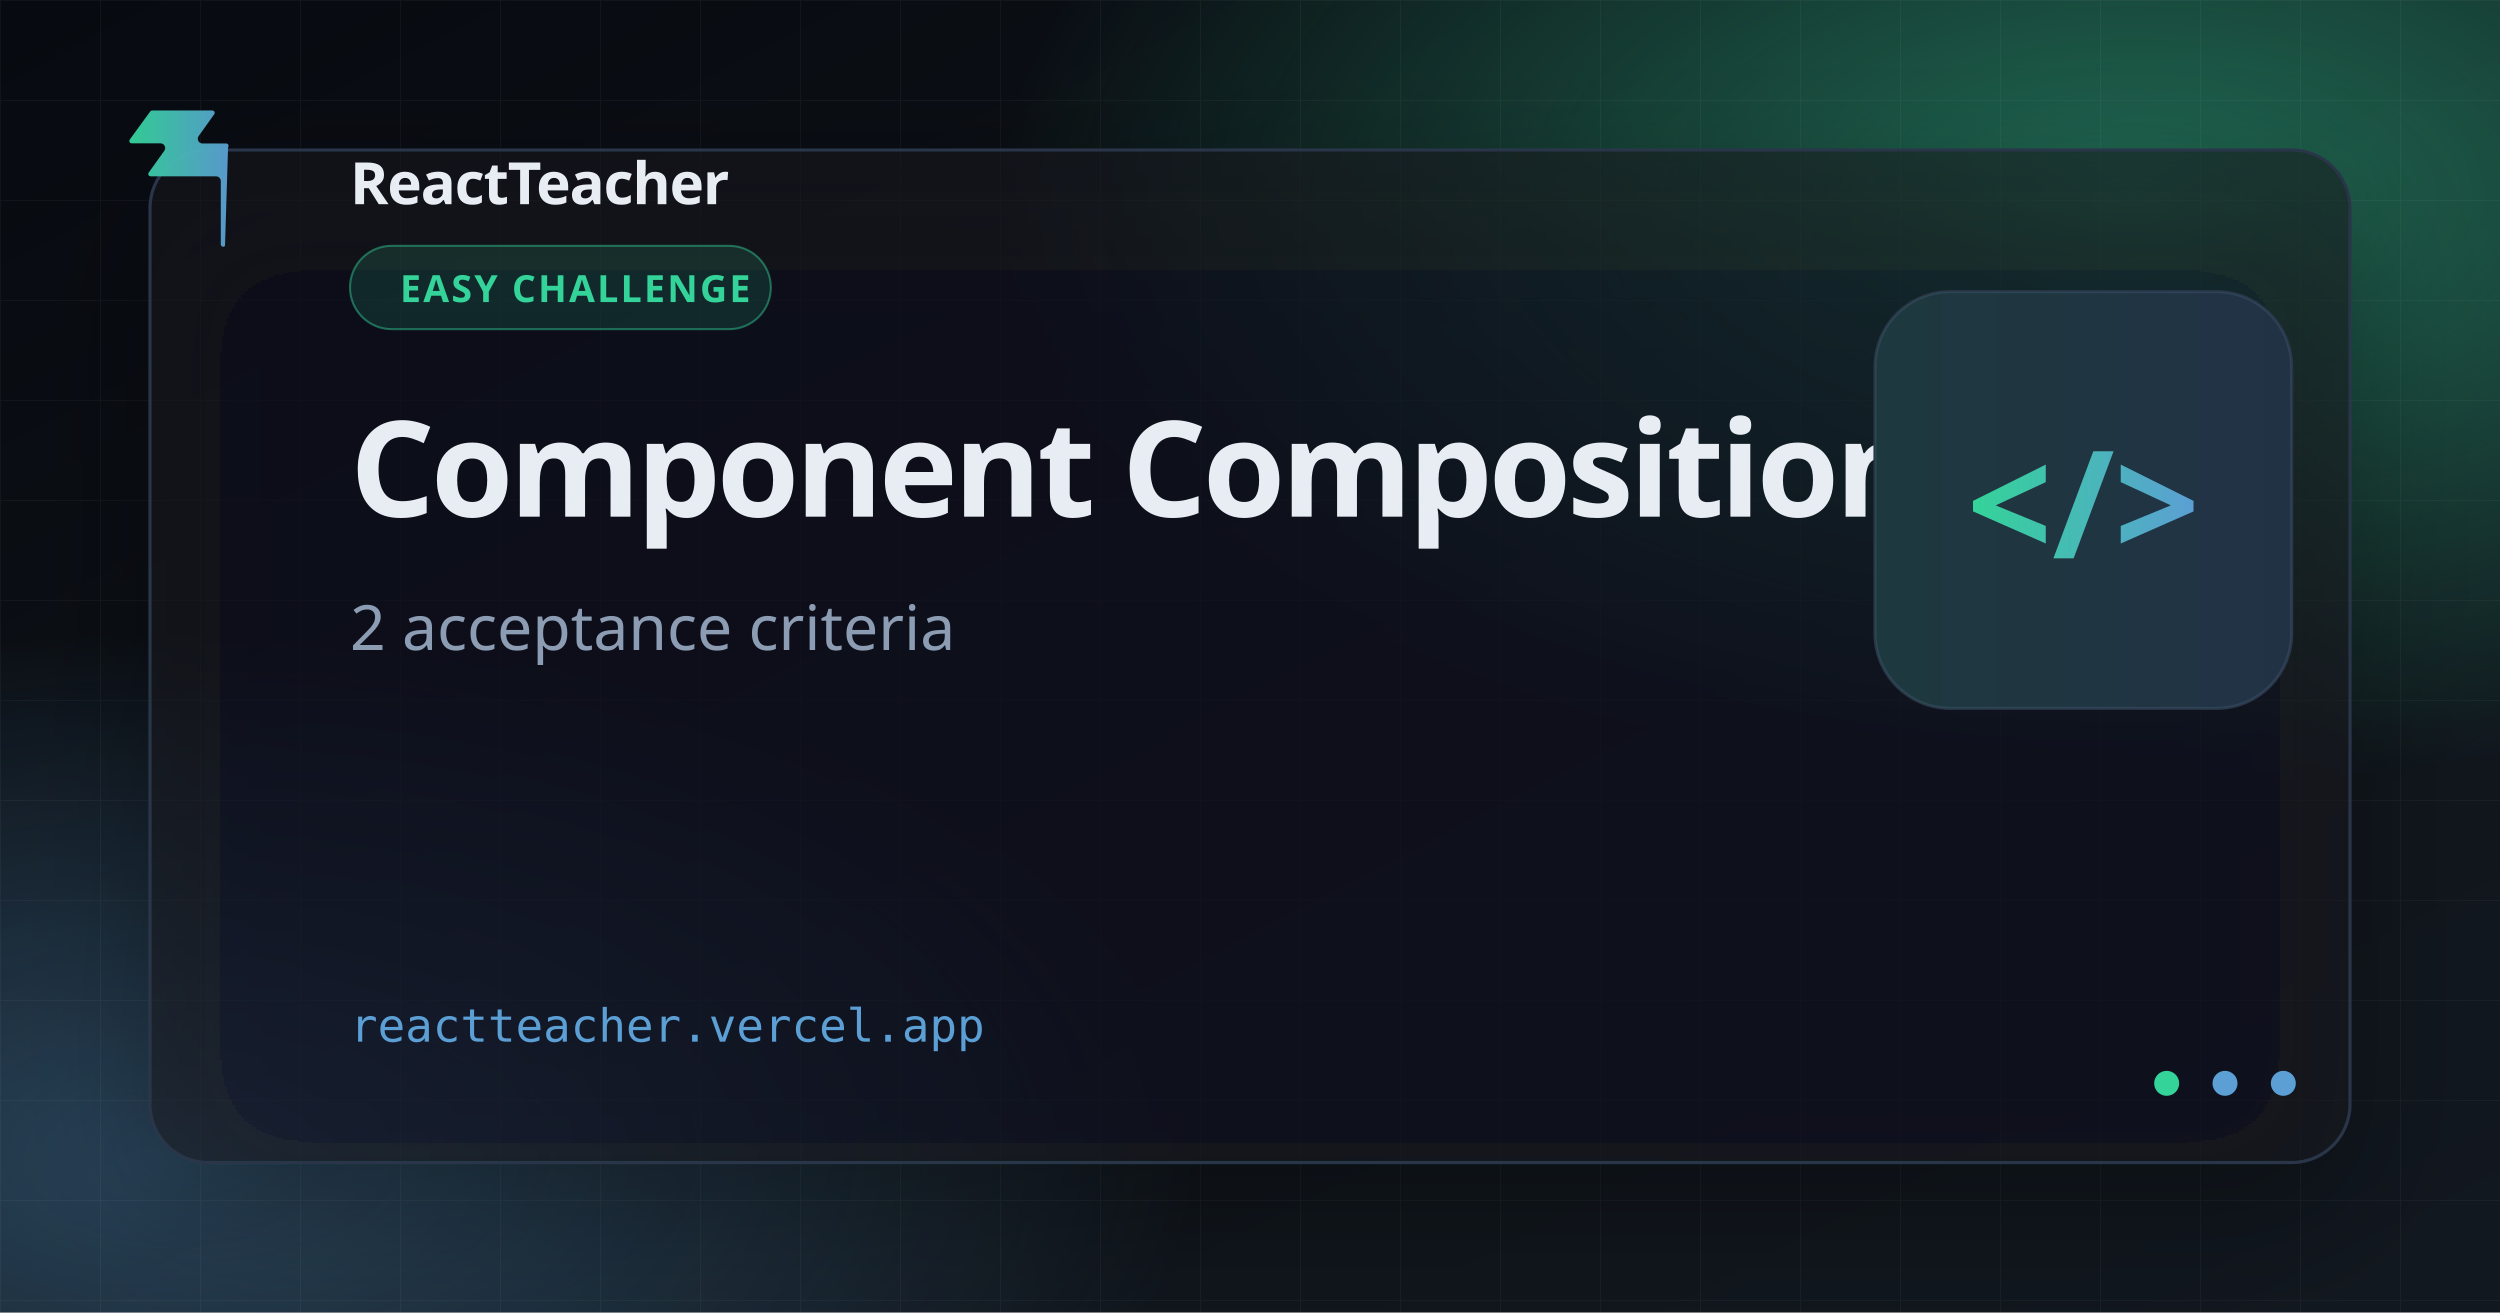
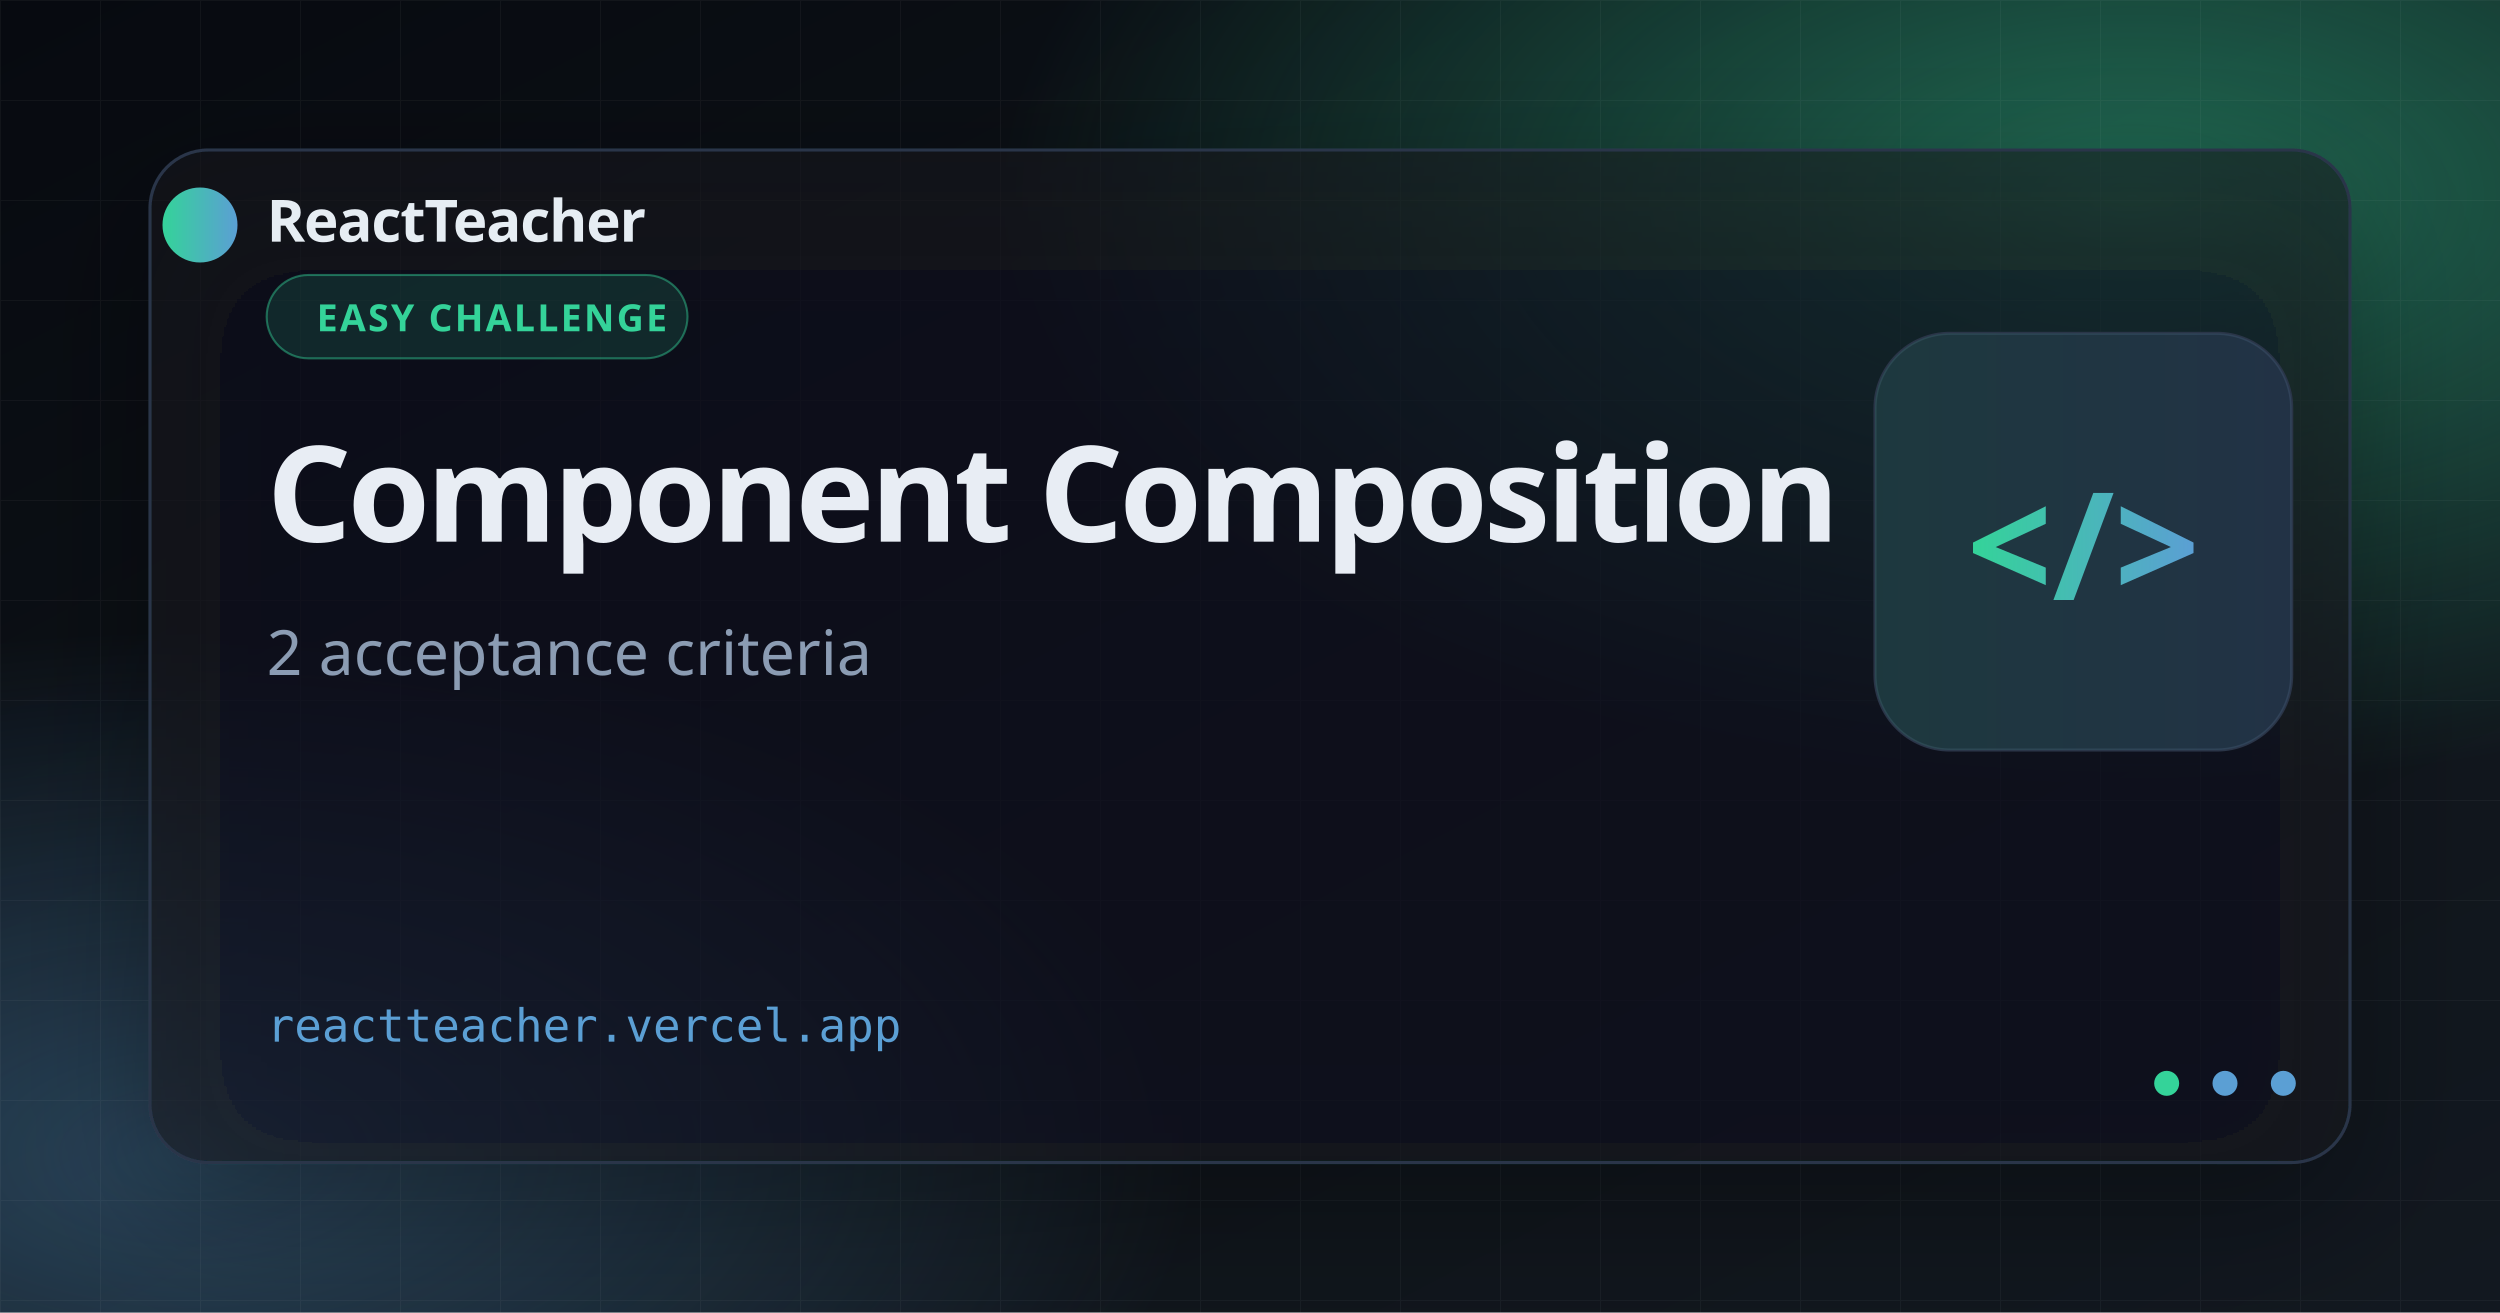
<svg xmlns="http://www.w3.org/2000/svg" width="1200" height="630" viewBox="0 0 1200 630">
  <defs>
    <linearGradient id="bg" x1="0%" y1="0%" x2="100%" y2="100%">
      <stop offset="0%" stop-color="#070a10" />
      <stop offset="55%" stop-color="#0f1419" />
      <stop offset="100%" stop-color="#121820" />
    </linearGradient>
    <radialGradient id="glow1" cx="85%" cy="15%" r="45%">
      <stop offset="0%" stop-color="#34d399" stop-opacity="0.45" />
      <stop offset="100%" stop-color="#34d399" stop-opacity="0" />
    </radialGradient>
    <radialGradient id="glow2" cx="8%" cy="88%" r="40%">
      <stop offset="0%" stop-color="#5b9fd4" stop-opacity="0.35" />
      <stop offset="100%" stop-color="#5b9fd4" stop-opacity="0" />
    </radialGradient>
    <linearGradient id="brand" x1="0%" y1="0%" x2="100%" y2="0%">
      <stop offset="0%" stop-color="#34d399" />
      <stop offset="100%" stop-color="#5b9fd4" />
    </linearGradient>
    <pattern id="grid" width="48" height="48" patternUnits="userSpaceOnUse">
      <path d="M 48 0 L 0 0 0 48" fill="none" stroke="#ffffff" stroke-opacity="0.04" stroke-width="1" />
    </pattern>
    <filter id="cardShadow" x="-20%" y="-20%" width="140%" height="140%">
      <feDropShadow dx="0" dy="24" stdDeviation="32" flood-color="#000" flood-opacity="0.55" />
    </filter>
  </defs>
  <rect width="1200" height="630" fill="url(#bg)" />
  <rect width="1200" height="630" fill="url(#glow1)" />
  <rect width="1200" height="630" fill="url(#glow2)" />
  <rect width="1200" height="630" fill="url(#grid)" />
  <rect x="72" y="72" width="1056" height="486" rx="28" fill="#121820" fill-opacity="0.55" stroke="#2a3548" stroke-width="1.5" filter="url(#cardShadow)" />
-   <path fill="url(#brand)" d="M108 118c-.66.85-2.02.37-2.02-.7V86.9a2.26 2.26 0 0 0-2.26-2.26H72.3c-.92 0-1.46-1.04-.92-1.79l7.48-10.47c1.07-1.5 0-3.58-1.84-3.58H63.2c-.92 0-1.46-1.04-.92-1.79L72.1 53.5c.21-.3.56-.47.92-.47h28.9c.92 0 1.46 1.04.92 1.79l-7.48 10.47c-1.07 1.5 0 3.58 1.84 3.58h11.38c.94 0 1.47 1.09.89 1.83L108 118z" opacity="0.95" />
-   <text x="168" y="98" fill="#e8edf4" font-family="Segoe UI, system-ui, sans-serif" font-size="28" font-weight="600" letter-spacing="-0.02em">ReactTeacher</text>
-   <rect x="168" y="118" width="202" height="40" rx="20" fill="#34d399" fill-opacity="0.14" stroke="#34d399" stroke-opacity="0.45" stroke-width="1" />
-   <text x="192" y="145" fill="#34d399" font-family="Segoe UI, system-ui, sans-serif" font-size="18" font-weight="600" letter-spacing="0.06em">EASY CHALLENGE</text>
-   <text x="168" y="248" fill="#e8edf4" font-family="Segoe UI, system-ui, sans-serif" font-size="64" font-weight="700" letter-spacing="-0.03em">Component Composition</text>
-   <text x="168" y="312" fill="#8b9cb3" font-family="Segoe UI, system-ui, sans-serif" font-size="30" font-weight="400">2 acceptance criteria</text>
-   <text x="168" y="500" fill="#5b9fd4" font-family="ui-monospace, Consolas, monospace" font-size="22" font-weight="500">reactteacher.vercel.app</text>
-   <g transform="translate(900 140)">
+   <circle cx="96" cy="108" r="18" fill="url(#brand)" />
+   <text x="128" y="116" fill="#e6edf3" font-family="Segoe UI, system-ui, sans-serif" font-size="28" font-weight="600" letter-spacing="-0.02em">ReactTeacher</text>
+   <rect x="128" y="132" width="202" height="40" rx="20" fill="#34d399" fill-opacity="0.14" stroke="#34d399" stroke-opacity="0.45" stroke-width="1" />
+   <text x="152" y="159" fill="#34d399" font-family="Segoe UI, system-ui, sans-serif" font-size="18" font-weight="600" letter-spacing="0.06em">EASY CHALLENGE</text>
+   <text x="128" y="260" fill="#e8edf4" font-family="Segoe UI, system-ui, sans-serif" font-size="64" font-weight="700" letter-spacing="-0.03em">Component Composition</text>
+   <text x="128" y="324" fill="#8b9cb3" font-family="Segoe UI, system-ui, sans-serif" font-size="30" font-weight="400">2 acceptance criteria</text>
+   <text x="128" y="500" fill="#5b9fd4" font-family="ui-monospace, Consolas, monospace" font-size="22" font-weight="500">reactteacher.vercel.app</text>
+   <g transform="translate(900 160)">
    <rect width="200" height="200" rx="36" fill="#1a2332" stroke="#2a3548" stroke-width="1.5" />
    <rect width="200" height="200" rx="36" fill="url(#brand)" fill-opacity="0.12" />
    <text x="100" y="128" text-anchor="middle" fill="url(#brand)" font-family="Segoe UI, system-ui, sans-serif" font-size="72" font-weight="700">&lt;/&gt;</text>
  </g>
  <circle cx="1040" cy="520" r="6" fill="#34d399" />
  <circle cx="1068" cy="520" r="6" fill="#5b9fd4" />
  <circle cx="1096" cy="520" r="6" fill="#5b9fd4" />
</svg>
